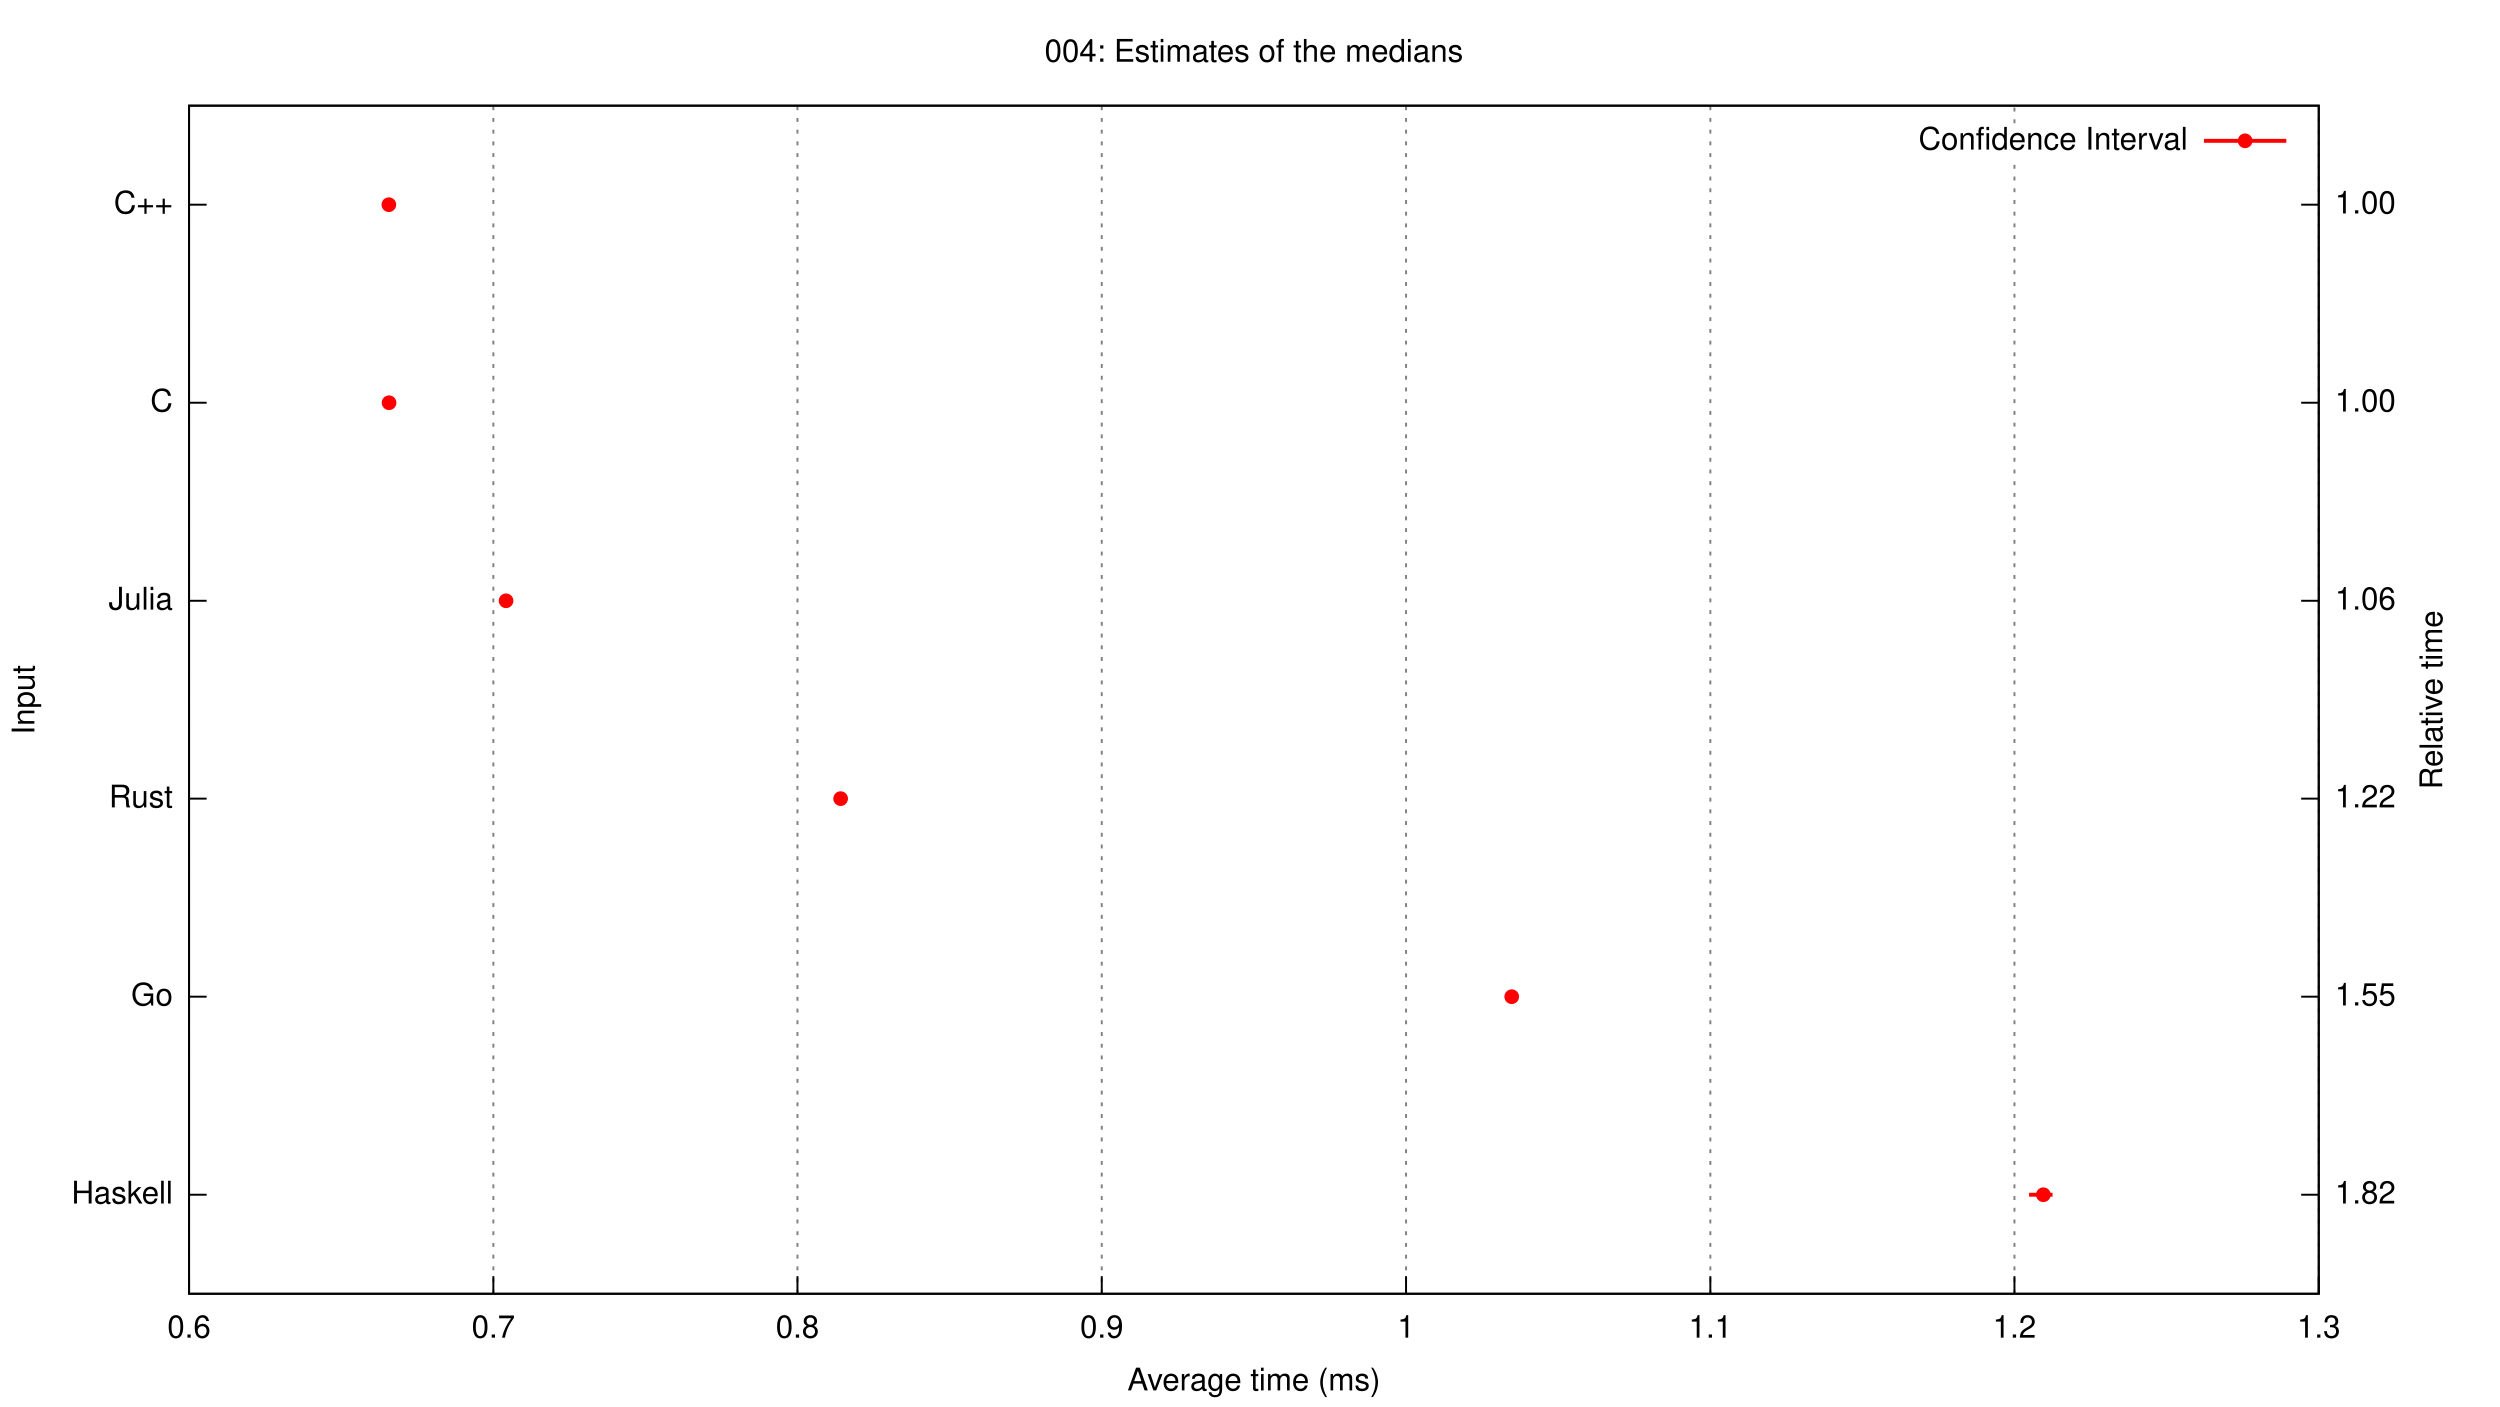
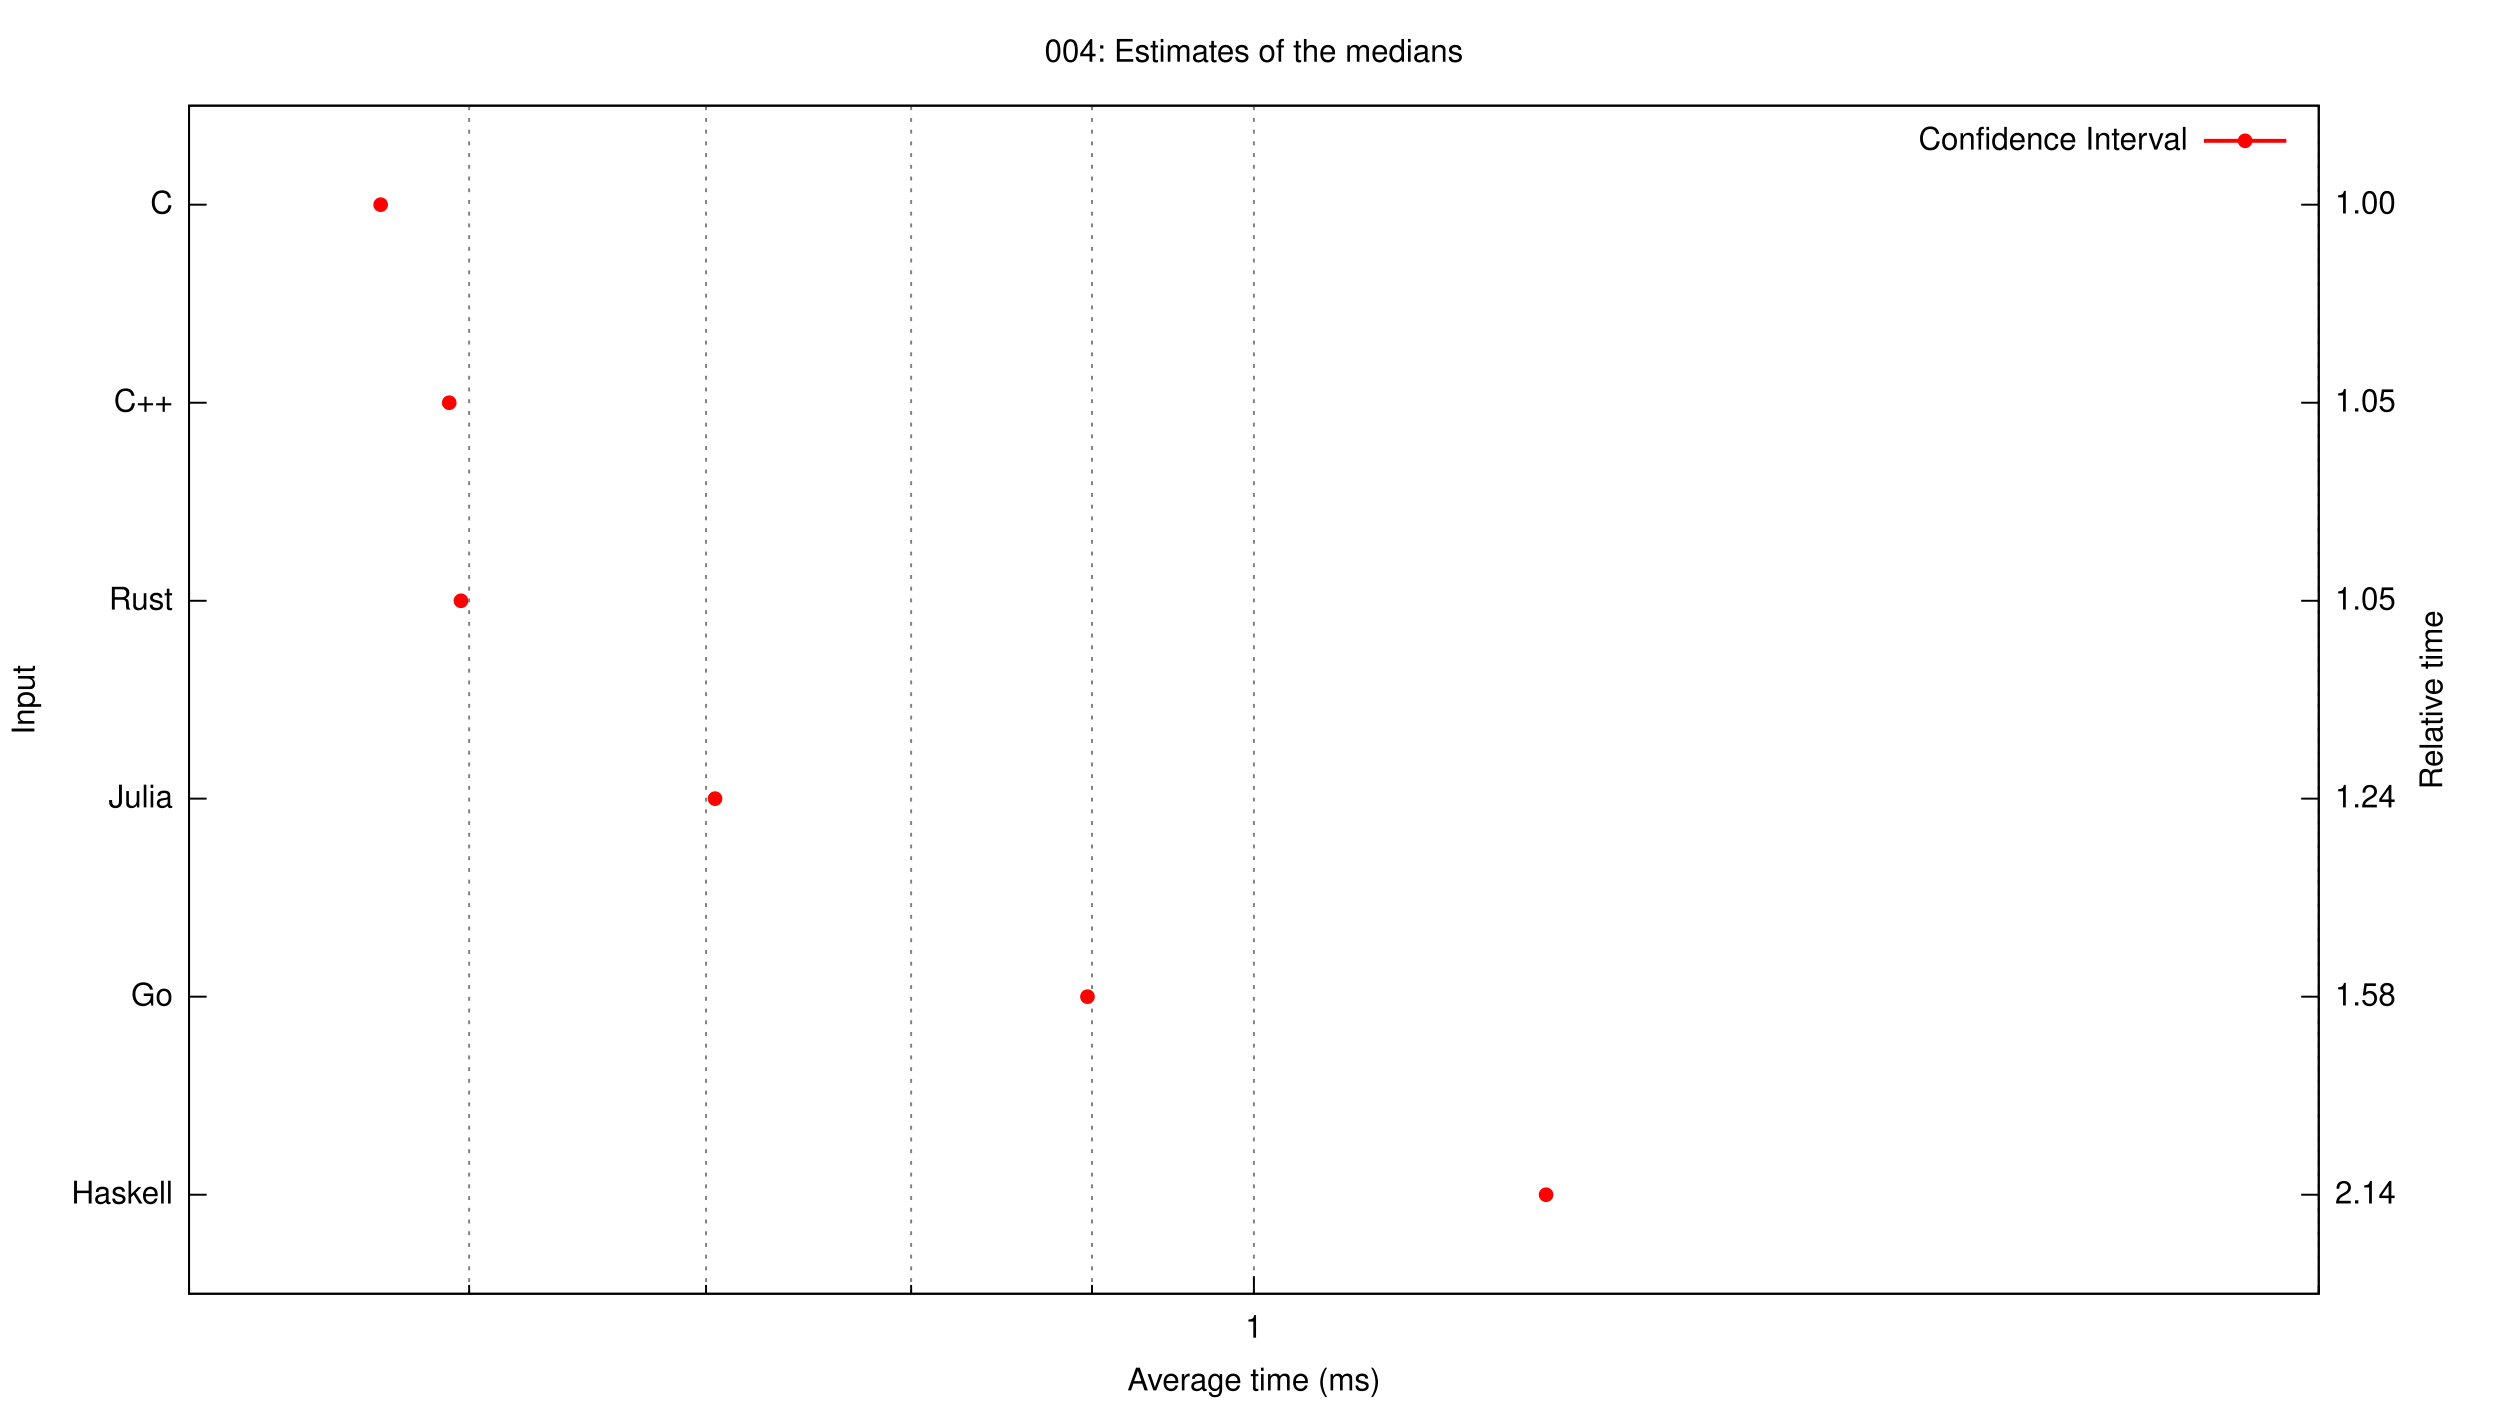
<svg xmlns="http://www.w3.org/2000/svg" xmlns:xlink="http://www.w3.org/1999/xlink" viewBox="0 0 1280 720">
  <g id="gnuplot_canvas">
    <rect x="0" y="0" width="1280" height="720" fill="none" />
    <defs>
      <circle id="gpDot" r="0.5" stroke-width="0.5" />
      <path id="gpPt0" stroke-width="0.222" stroke="currentColor" d="M-1,0 h2 M0,-1 v2" />
      <path id="gpPt1" stroke-width="0.222" stroke="currentColor" d="M-1,-1 L1,1 M1,-1 L-1,1" />
      <path id="gpPt2" stroke-width="0.222" stroke="currentColor" d="M-1,0 L1,0 M0,-1 L0,1 M-1,-1 L1,1 M-1,1 L1,-1" />
      <rect id="gpPt3" stroke-width="0.222" stroke="currentColor" x="-1" y="-1" width="2" height="2" />
      <rect id="gpPt4" stroke-width="0.222" stroke="currentColor" fill="currentColor" x="-1" y="-1" width="2" height="2" />
      <circle id="gpPt5" stroke-width="0.222" stroke="currentColor" cx="0" cy="0" r="1" />
      <use xlink:href="#gpPt5" id="gpPt6" fill="currentColor" stroke="none" />
      <path id="gpPt7" stroke-width="0.222" stroke="currentColor" d="M0,-1.33 L-1.33,0.67 L1.33,0.67 z" />
      <use xlink:href="#gpPt7" id="gpPt8" fill="currentColor" stroke="none" />
      <use xlink:href="#gpPt7" id="gpPt9" stroke="currentColor" transform="rotate(180)" />
      <use xlink:href="#gpPt9" id="gpPt10" fill="currentColor" stroke="none" />
      <use xlink:href="#gpPt3" id="gpPt11" stroke="currentColor" transform="rotate(45)" />
      <use xlink:href="#gpPt11" id="gpPt12" fill="currentColor" stroke="none" />
    </defs>
    <g style="fill:none; color:white; stroke:currentColor; stroke-width:1.00; stroke-linecap:butt; stroke-linejoin:miter">
</g>
    <g style="fill:none; color:black; stroke:currentColor; stroke-width:1.00; stroke-linecap:butt; stroke-linejoin:miter">
      <path stroke="black" d="M96.8,611.7 L105.8,611.7  " />
      <g transform="translate(88.5,616.2)" style="stroke:none; fill:black; font-family:Helvetica; font-size:12.00pt; text-anchor:end">
        <text>Haskell</text>
      </g>
      <path stroke="black" d="M96.8,510.3 L105.8,510.3  " />
      <g transform="translate(88.5,514.8)" style="stroke:none; fill:black; font-family:Helvetica; font-size:12.00pt; text-anchor:end">
        <text>Go</text>
      </g>
      <path stroke="black" d="M96.8,408.9 L105.8,408.9  " />
      <g transform="translate(88.5,413.4)" style="stroke:none; fill:black; font-family:Helvetica; font-size:12.00pt; text-anchor:end">
-         <text>Rust</text>
+         <text>Julia</text>
      </g>
      <path stroke="black" d="M96.8,307.6 L105.8,307.6  " />
      <g transform="translate(88.5,312.1)" style="stroke:none; fill:black; font-family:Helvetica; font-size:12.00pt; text-anchor:end">
-         <text>Julia</text>
+         <text>Rust</text>
      </g>
      <path stroke="black" d="M96.8,206.2 L105.8,206.2  " />
      <g transform="translate(88.5,210.7)" style="stroke:none; fill:black; font-family:Helvetica; font-size:12.00pt; text-anchor:end">
-         <text>C</text>
+         <text>C++</text>
      </g>
      <path stroke="black" d="M96.8,104.8 L105.8,104.8  " />
      <g transform="translate(88.5,109.3)" style="stroke:none; fill:black; font-family:Helvetica; font-size:12.00pt; text-anchor:end">
-         <text>C++</text>
+         <text>C</text>
      </g>
    </g>
    <g style="fill:none; color:gray; stroke:currentColor; stroke-width:1.00; stroke-linecap:butt; stroke-linejoin:miter">
-       <path stroke="gray" stroke-dasharray=" 2,4" class="gridline" d="M96.8,662.4 L96.8,54.1  " />
+       <path stroke="gray" stroke-dasharray=" 2,4" class="gridline" d="M240.2,662.4 L240.2,54.1  " />
    </g>
    <g style="fill:none; color:black; stroke:currentColor; stroke-width:1.00; stroke-linecap:butt; stroke-linejoin:miter">
-       <path stroke="black" d="M96.8,662.4 L96.8,653.4  " />
-       <g transform="translate(96.8,684.9)" style="stroke:none; fill:black; font-family:Helvetica; font-size:12.00pt; text-anchor:middle">
-         <text> 0.6</text>
-       </g>
+       <path stroke="black" d="M240.2,662.4 L240.2,657.9  " />
    </g>
    <g style="fill:none; color:gray; stroke:currentColor; stroke-width:1.00; stroke-linecap:butt; stroke-linejoin:miter">
-       <path stroke="gray" stroke-dasharray=" 2,4" class="gridline" d="M252.6,662.4 L252.6,54.1  " />
+       <path stroke="gray" stroke-dasharray=" 2,4" class="gridline" d="M361.5,662.4 L361.5,54.1  " />
    </g>
    <g style="fill:none; color:black; stroke:currentColor; stroke-width:1.00; stroke-linecap:butt; stroke-linejoin:miter">
-       <path stroke="black" d="M252.6,662.4 L252.6,653.4  " />
-       <g transform="translate(252.6,684.9)" style="stroke:none; fill:black; font-family:Helvetica; font-size:12.00pt; text-anchor:middle">
-         <text> 0.7</text>
-       </g>
+       <path stroke="black" d="M361.5,662.4 L361.5,657.9  " />
    </g>
    <g style="fill:none; color:gray; stroke:currentColor; stroke-width:1.00; stroke-linecap:butt; stroke-linejoin:miter">
-       <path stroke="gray" stroke-dasharray=" 2,4" class="gridline" d="M408.3,662.4 L408.3,54.1  " />
+       <path stroke="gray" stroke-dasharray=" 2,4" class="gridline" d="M466.5,662.4 L466.5,54.1  " />
    </g>
    <g style="fill:none; color:black; stroke:currentColor; stroke-width:1.00; stroke-linecap:butt; stroke-linejoin:miter">
-       <path stroke="black" d="M408.3,662.4 L408.3,653.4  " />
-       <g transform="translate(408.3,684.9)" style="stroke:none; fill:black; font-family:Helvetica; font-size:12.00pt; text-anchor:middle">
-         <text> 0.8</text>
-       </g>
+       <path stroke="black" d="M466.5,662.4 L466.5,657.9  " />
    </g>
    <g style="fill:none; color:gray; stroke:currentColor; stroke-width:1.00; stroke-linecap:butt; stroke-linejoin:miter">
-       <path stroke="gray" stroke-dasharray=" 2,4" class="gridline" d="M564.1,662.4 L564.1,54.1  " />
+       <path stroke="gray" stroke-dasharray=" 2,4" class="gridline" d="M559.1,662.4 L559.1,54.1  " />
    </g>
    <g style="fill:none; color:black; stroke:currentColor; stroke-width:1.00; stroke-linecap:butt; stroke-linejoin:miter">
-       <path stroke="black" d="M564.1,662.4 L564.1,653.4  " />
-       <g transform="translate(564.1,684.9)" style="stroke:none; fill:black; font-family:Helvetica; font-size:12.00pt; text-anchor:middle">
-         <text> 0.9</text>
-       </g>
+       <path stroke="black" d="M559.1,662.4 L559.1,657.9  " />
    </g>
    <g style="fill:none; color:gray; stroke:currentColor; stroke-width:1.00; stroke-linecap:butt; stroke-linejoin:miter">
-       <path stroke="gray" stroke-dasharray=" 2,4" class="gridline" d="M719.9,662.4 L719.9,54.1  " />
+       <path stroke="gray" stroke-dasharray=" 2,4" class="gridline" d="M642.0,662.4 L642.0,54.1  " />
    </g>
    <g style="fill:none; color:black; stroke:currentColor; stroke-width:1.00; stroke-linecap:butt; stroke-linejoin:miter">
-       <path stroke="black" d="M719.9,662.4 L719.9,653.4  " />
-       <g transform="translate(719.9,684.9)" style="stroke:none; fill:black; font-family:Helvetica; font-size:12.00pt; text-anchor:middle">
+       <path stroke="black" d="M642.0,662.4 L642.0,653.4  " />
+       <g transform="translate(642.0,684.9)" style="stroke:none; fill:black; font-family:Helvetica; font-size:12.00pt; text-anchor:middle">
        <text> 1</text>
-       </g>
-     </g>
-     <g style="fill:none; color:gray; stroke:currentColor; stroke-width:1.00; stroke-linecap:butt; stroke-linejoin:miter">
-       <path stroke="gray" stroke-dasharray=" 2,4" class="gridline" d="M875.7,662.4 L875.7,54.1  " />
-     </g>
-     <g style="fill:none; color:black; stroke:currentColor; stroke-width:1.00; stroke-linecap:butt; stroke-linejoin:miter">
-       <path stroke="black" d="M875.7,662.4 L875.7,653.4  " />
-       <g transform="translate(875.7,684.9)" style="stroke:none; fill:black; font-family:Helvetica; font-size:12.00pt; text-anchor:middle">
-         <text> 1.1</text>
-       </g>
-     </g>
-     <g style="fill:none; color:gray; stroke:currentColor; stroke-width:1.00; stroke-linecap:butt; stroke-linejoin:miter">
-       <path stroke="gray" stroke-dasharray=" 2,4" class="gridline" d="M1031.4,662.4 L1031.4,81.1 M1031.4,63.1 L1031.4,54.1  " />
-     </g>
-     <g style="fill:none; color:black; stroke:currentColor; stroke-width:1.00; stroke-linecap:butt; stroke-linejoin:miter">
-       <path stroke="black" d="M1031.4,662.4 L1031.4,653.4  " />
-       <g transform="translate(1031.4,684.9)" style="stroke:none; fill:black; font-family:Helvetica; font-size:12.00pt; text-anchor:middle">
-         <text> 1.2</text>
      </g>
    </g>
    <g style="fill:none; color:gray; stroke:currentColor; stroke-width:1.00; stroke-linecap:butt; stroke-linejoin:miter">
      <path stroke="gray" stroke-dasharray=" 2,4" class="gridline" d="M1187.2,662.4 L1187.2,54.1  " />
    </g>
    <g style="fill:none; color:black; stroke:currentColor; stroke-width:1.00; stroke-linecap:butt; stroke-linejoin:miter">
-       <path stroke="black" d="M1187.2,662.4 L1187.2,653.4  " />
-       <g transform="translate(1187.2,684.9)" style="stroke:none; fill:black; font-family:Helvetica; font-size:12.00pt; text-anchor:middle">
-         <text> 1.3</text>
-       </g>
-       <path stroke="black" d="M1187.2,611.7 L1178.2,611.7  " />
+       <path stroke="black" d="M1187.2,662.4 L1187.2,657.9 M1187.2,611.7 L1178.2,611.7  " />
      <g transform="translate(1195.5,616.2)" style="stroke:none; fill:black; font-family:Helvetica; font-size:12.00pt; text-anchor:start">
-         <text>1.82</text>
+         <text>2.14</text>
      </g>
      <path stroke="black" d="M1187.2,510.3 L1178.2,510.3  " />
      <g transform="translate(1195.5,514.8)" style="stroke:none; fill:black; font-family:Helvetica; font-size:12.00pt; text-anchor:start">
-         <text>1.55</text>
+         <text>1.58</text>
      </g>
      <path stroke="black" d="M1187.2,408.9 L1178.2,408.9  " />
      <g transform="translate(1195.5,413.4)" style="stroke:none; fill:black; font-family:Helvetica; font-size:12.00pt; text-anchor:start">
-         <text>1.22</text>
+         <text>1.24</text>
      </g>
      <path stroke="black" d="M1187.2,307.6 L1178.2,307.6  " />
      <g transform="translate(1195.5,312.1)" style="stroke:none; fill:black; font-family:Helvetica; font-size:12.00pt; text-anchor:start">
-         <text>1.06</text>
+         <text>1.05</text>
      </g>
      <path stroke="black" d="M1187.2,206.2 L1178.2,206.2  " />
      <g transform="translate(1195.5,210.7)" style="stroke:none; fill:black; font-family:Helvetica; font-size:12.00pt; text-anchor:start">
-         <text>1.00</text>
+         <text>1.05</text>
      </g>
      <path stroke="black" d="M1187.2,104.8 L1178.2,104.8  " />
      <g transform="translate(1195.5,109.3)" style="stroke:none; fill:black; font-family:Helvetica; font-size:12.00pt; text-anchor:start">
        <text>1.00</text>
      </g>
      <path stroke="black" d="M96.8,54.1 L96.8,662.4 L1187.2,662.4 L1187.2,54.1 L96.8,54.1 Z  " />
      <g transform="translate(17.6,358.3) rotate(270)" style="stroke:none; fill:black; font-family:Helvetica; font-size:12.00pt; text-anchor:middle">
        <text>Input</text>
      </g>
      <g transform="translate(1250.4,358.3) rotate(270)" style="stroke:none; fill:black; font-family:Helvetica; font-size:12.00pt; text-anchor:middle">
        <text>Relative time</text>
      </g>
      <g transform="translate(642.0,711.9)" style="stroke:none; fill:black; font-family:Helvetica; font-size:12.00pt; text-anchor:middle">
        <text>Average time (ms)</text>
      </g>
      <g transform="translate(642.0,31.6)" style="stroke:none; fill:black; font-family:Helvetica; font-size:12.00pt; text-anchor:middle">
        <text>004: Estimates of the medians</text>
      </g>
    </g>
    <g id="gnuplot_plot_1">
      <g style="fill:none; color:white; stroke:black; stroke-width:2.00; stroke-linecap:butt; stroke-linejoin:miter">
</g>
      <g style="fill:none; color:red; stroke:currentColor; stroke-width:2.00; stroke-linecap:butt; stroke-linejoin:miter">
        <g transform="translate(1120.1,76.6)" style="stroke:none; fill:black; font-family:Helvetica; font-size:12.00pt; text-anchor:end">
          <text>Confidence Interval</text>
        </g>
-         <path d="M1128.4,72.1 L1170.6,72.1 M1038.9,611.7 L1050.9,611.7 M773.8,510.3 L774.4,510.3 M428.8,408.9 L431.5,408.9    M259.0,307.6 L259.2,307.6 M198.8,206.2 L199.6,206.2 M198.7,104.8 L199.4,104.8  " />
-         <use xlink:href="#gpPt6" transform="translate(1046.2,611.7) scale(3.38)" />
-         <use xlink:href="#gpPt6" transform="translate(774.0,510.3) scale(3.38)" />
-         <use xlink:href="#gpPt6" transform="translate(430.4,408.9) scale(3.38)" />
-         <use xlink:href="#gpPt6" transform="translate(259.1,307.6) scale(3.38)" />
-         <use xlink:href="#gpPt6" transform="translate(199.2,206.2) scale(3.38)" />
-         <use xlink:href="#gpPt6" transform="translate(199.1,104.8) scale(3.38)" />
+         <path d="M1128.4,72.1 L1170.6,72.1 M788.5,611.7 L793.6,611.7 M556.6,510.3 L557.1,510.3 M366.1,408.9 L366.2,408.9    M234.9,307.6 L236.8,307.6 M229.7,206.2 L230.4,206.2 M194.2,104.8 L195.6,104.8  " />
+         <use xlink:href="#gpPt6" transform="translate(791.6,611.7) scale(3.38)" />
+         <use xlink:href="#gpPt6" transform="translate(556.8,510.3) scale(3.38)" />
+         <use xlink:href="#gpPt6" transform="translate(366.1,408.9) scale(3.38)" />
+         <use xlink:href="#gpPt6" transform="translate(236.0,307.6) scale(3.38)" />
+         <use xlink:href="#gpPt6" transform="translate(230.0,206.2) scale(3.38)" />
+         <use xlink:href="#gpPt6" transform="translate(194.9,104.8) scale(3.38)" />
        <use xlink:href="#gpPt6" transform="translate(1149.5,72.1) scale(3.38)" />
      </g>
    </g>
    <g style="fill:none; color:white; stroke:currentColor; stroke-width:1.00; stroke-linecap:butt; stroke-linejoin:miter">
</g>
    <g style="fill:none; color:black; stroke:currentColor; stroke-width:1.00; stroke-linecap:butt; stroke-linejoin:miter">
      <path stroke="black" d="M96.8,54.1 L96.8,662.4 L1187.2,662.4 L1187.2,54.1 L96.8,54.1 Z  " />
    </g>
  </g>
</svg>
